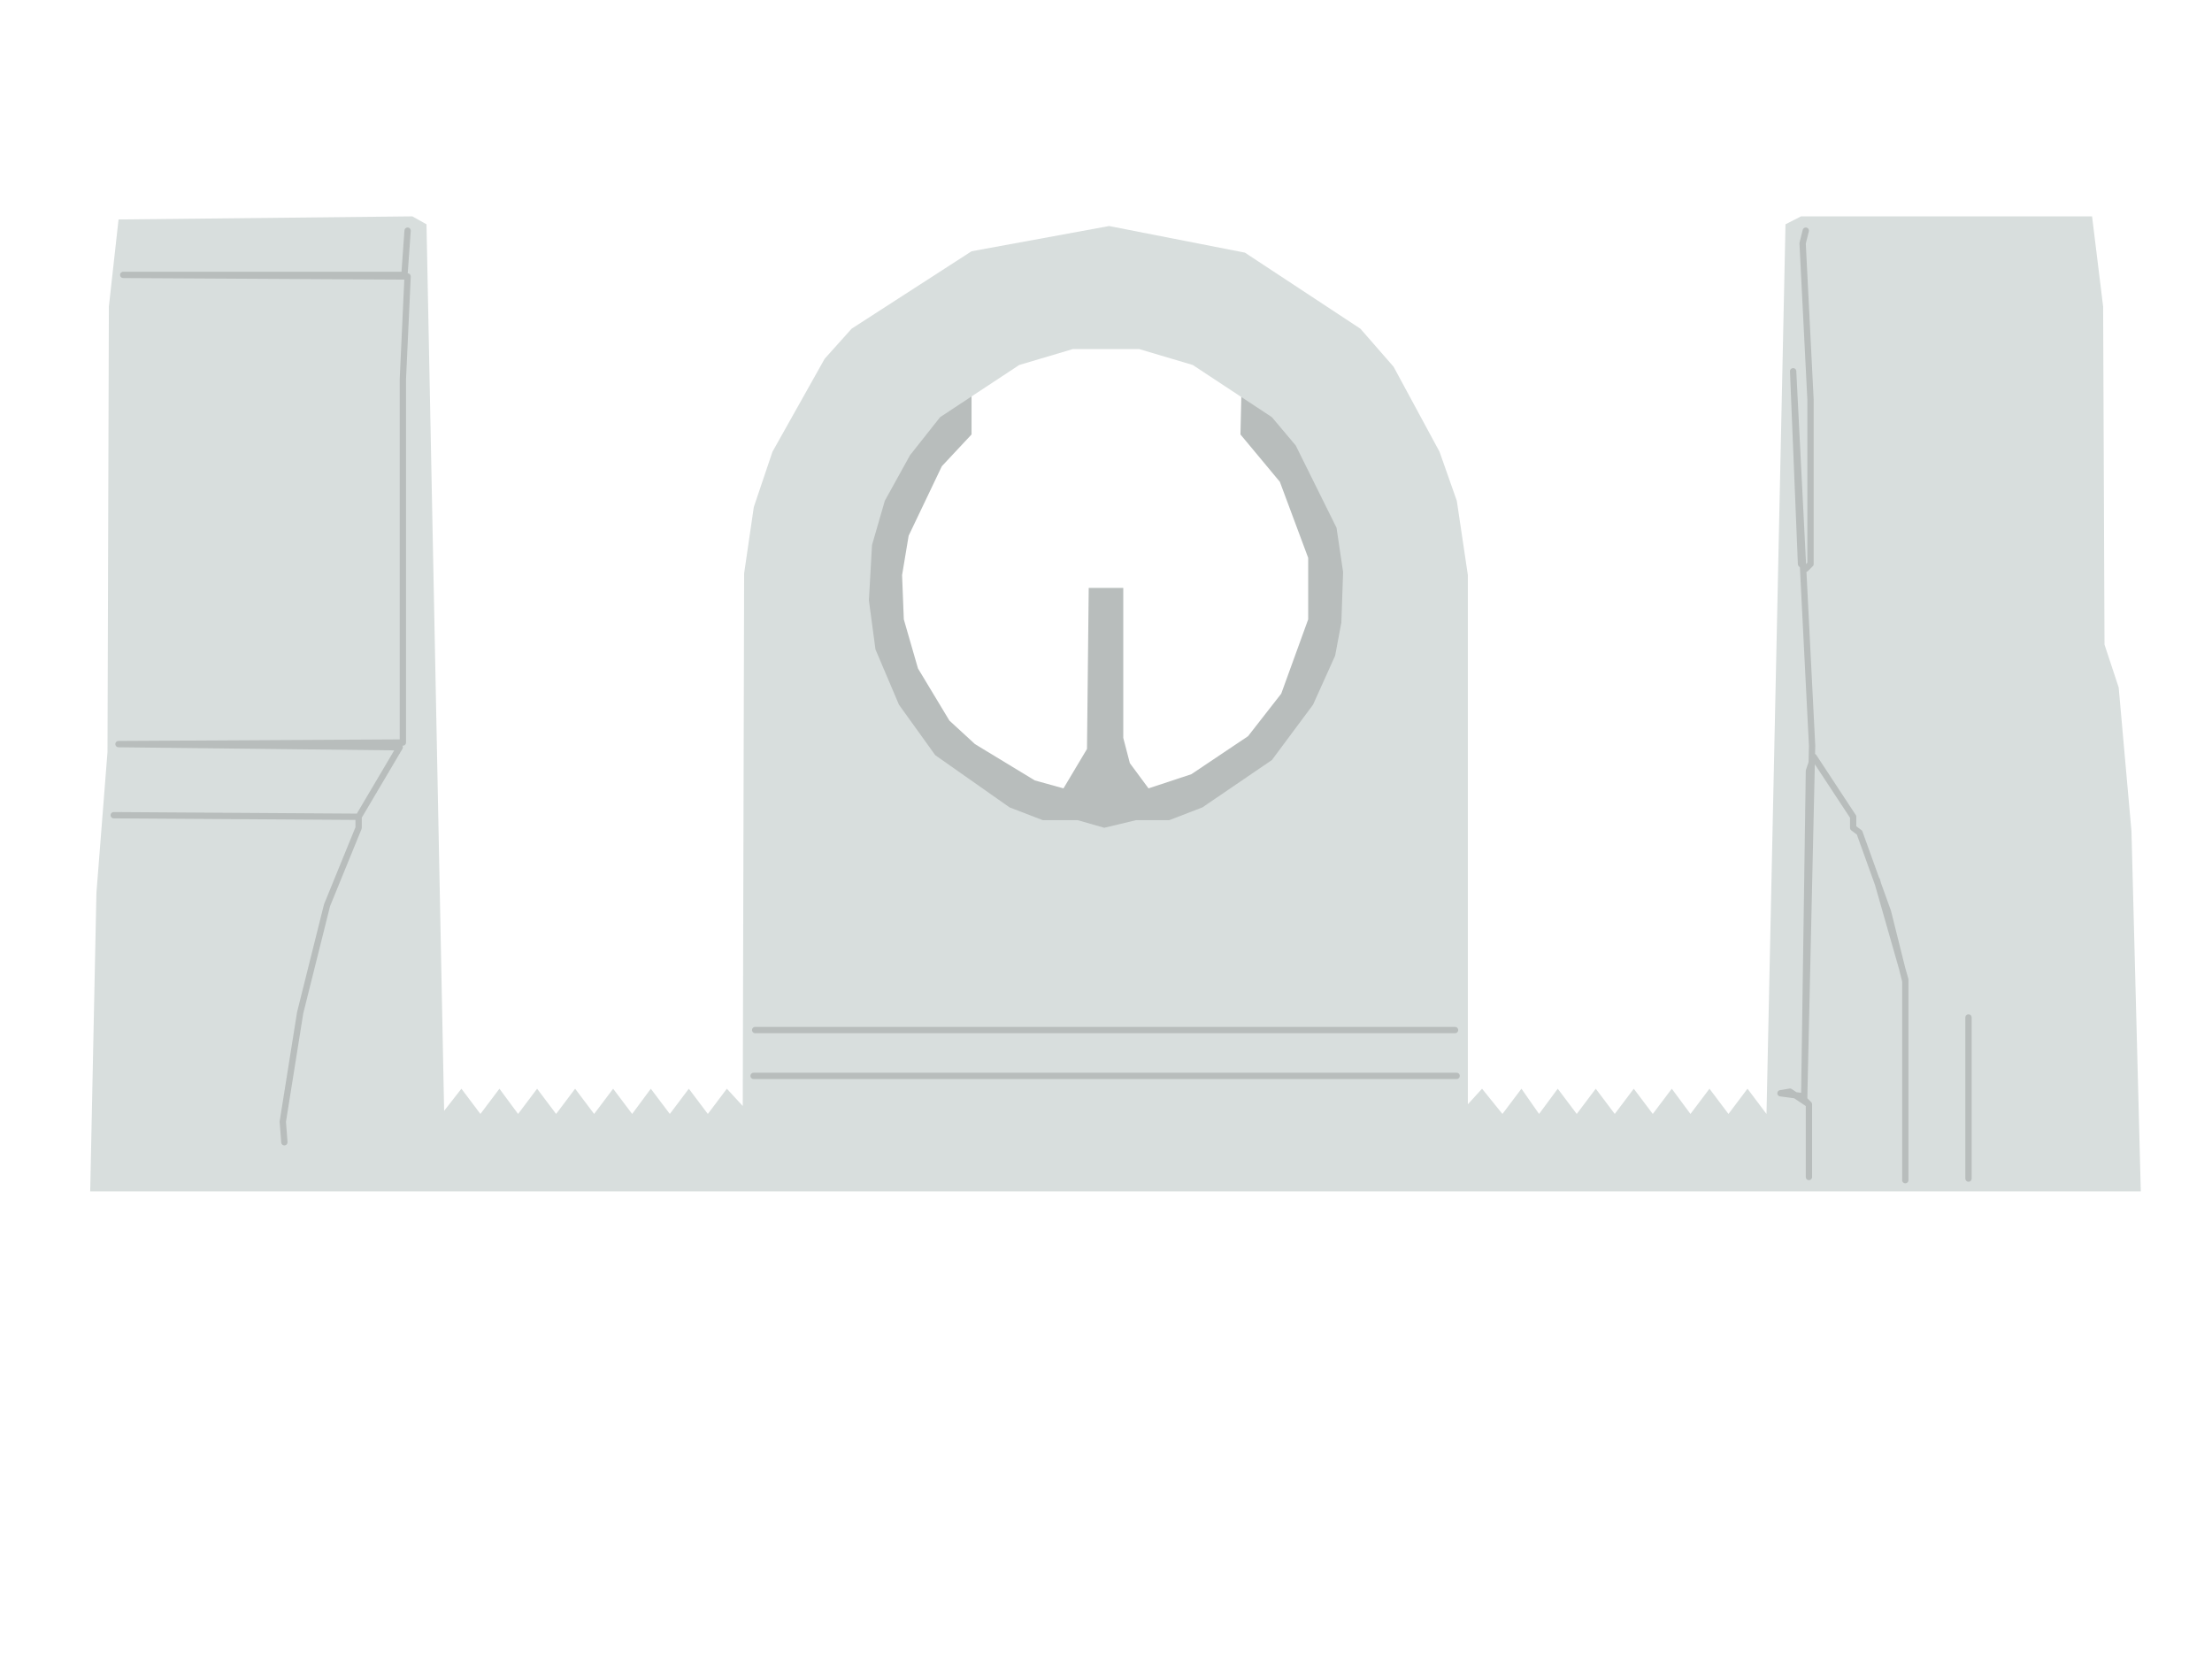
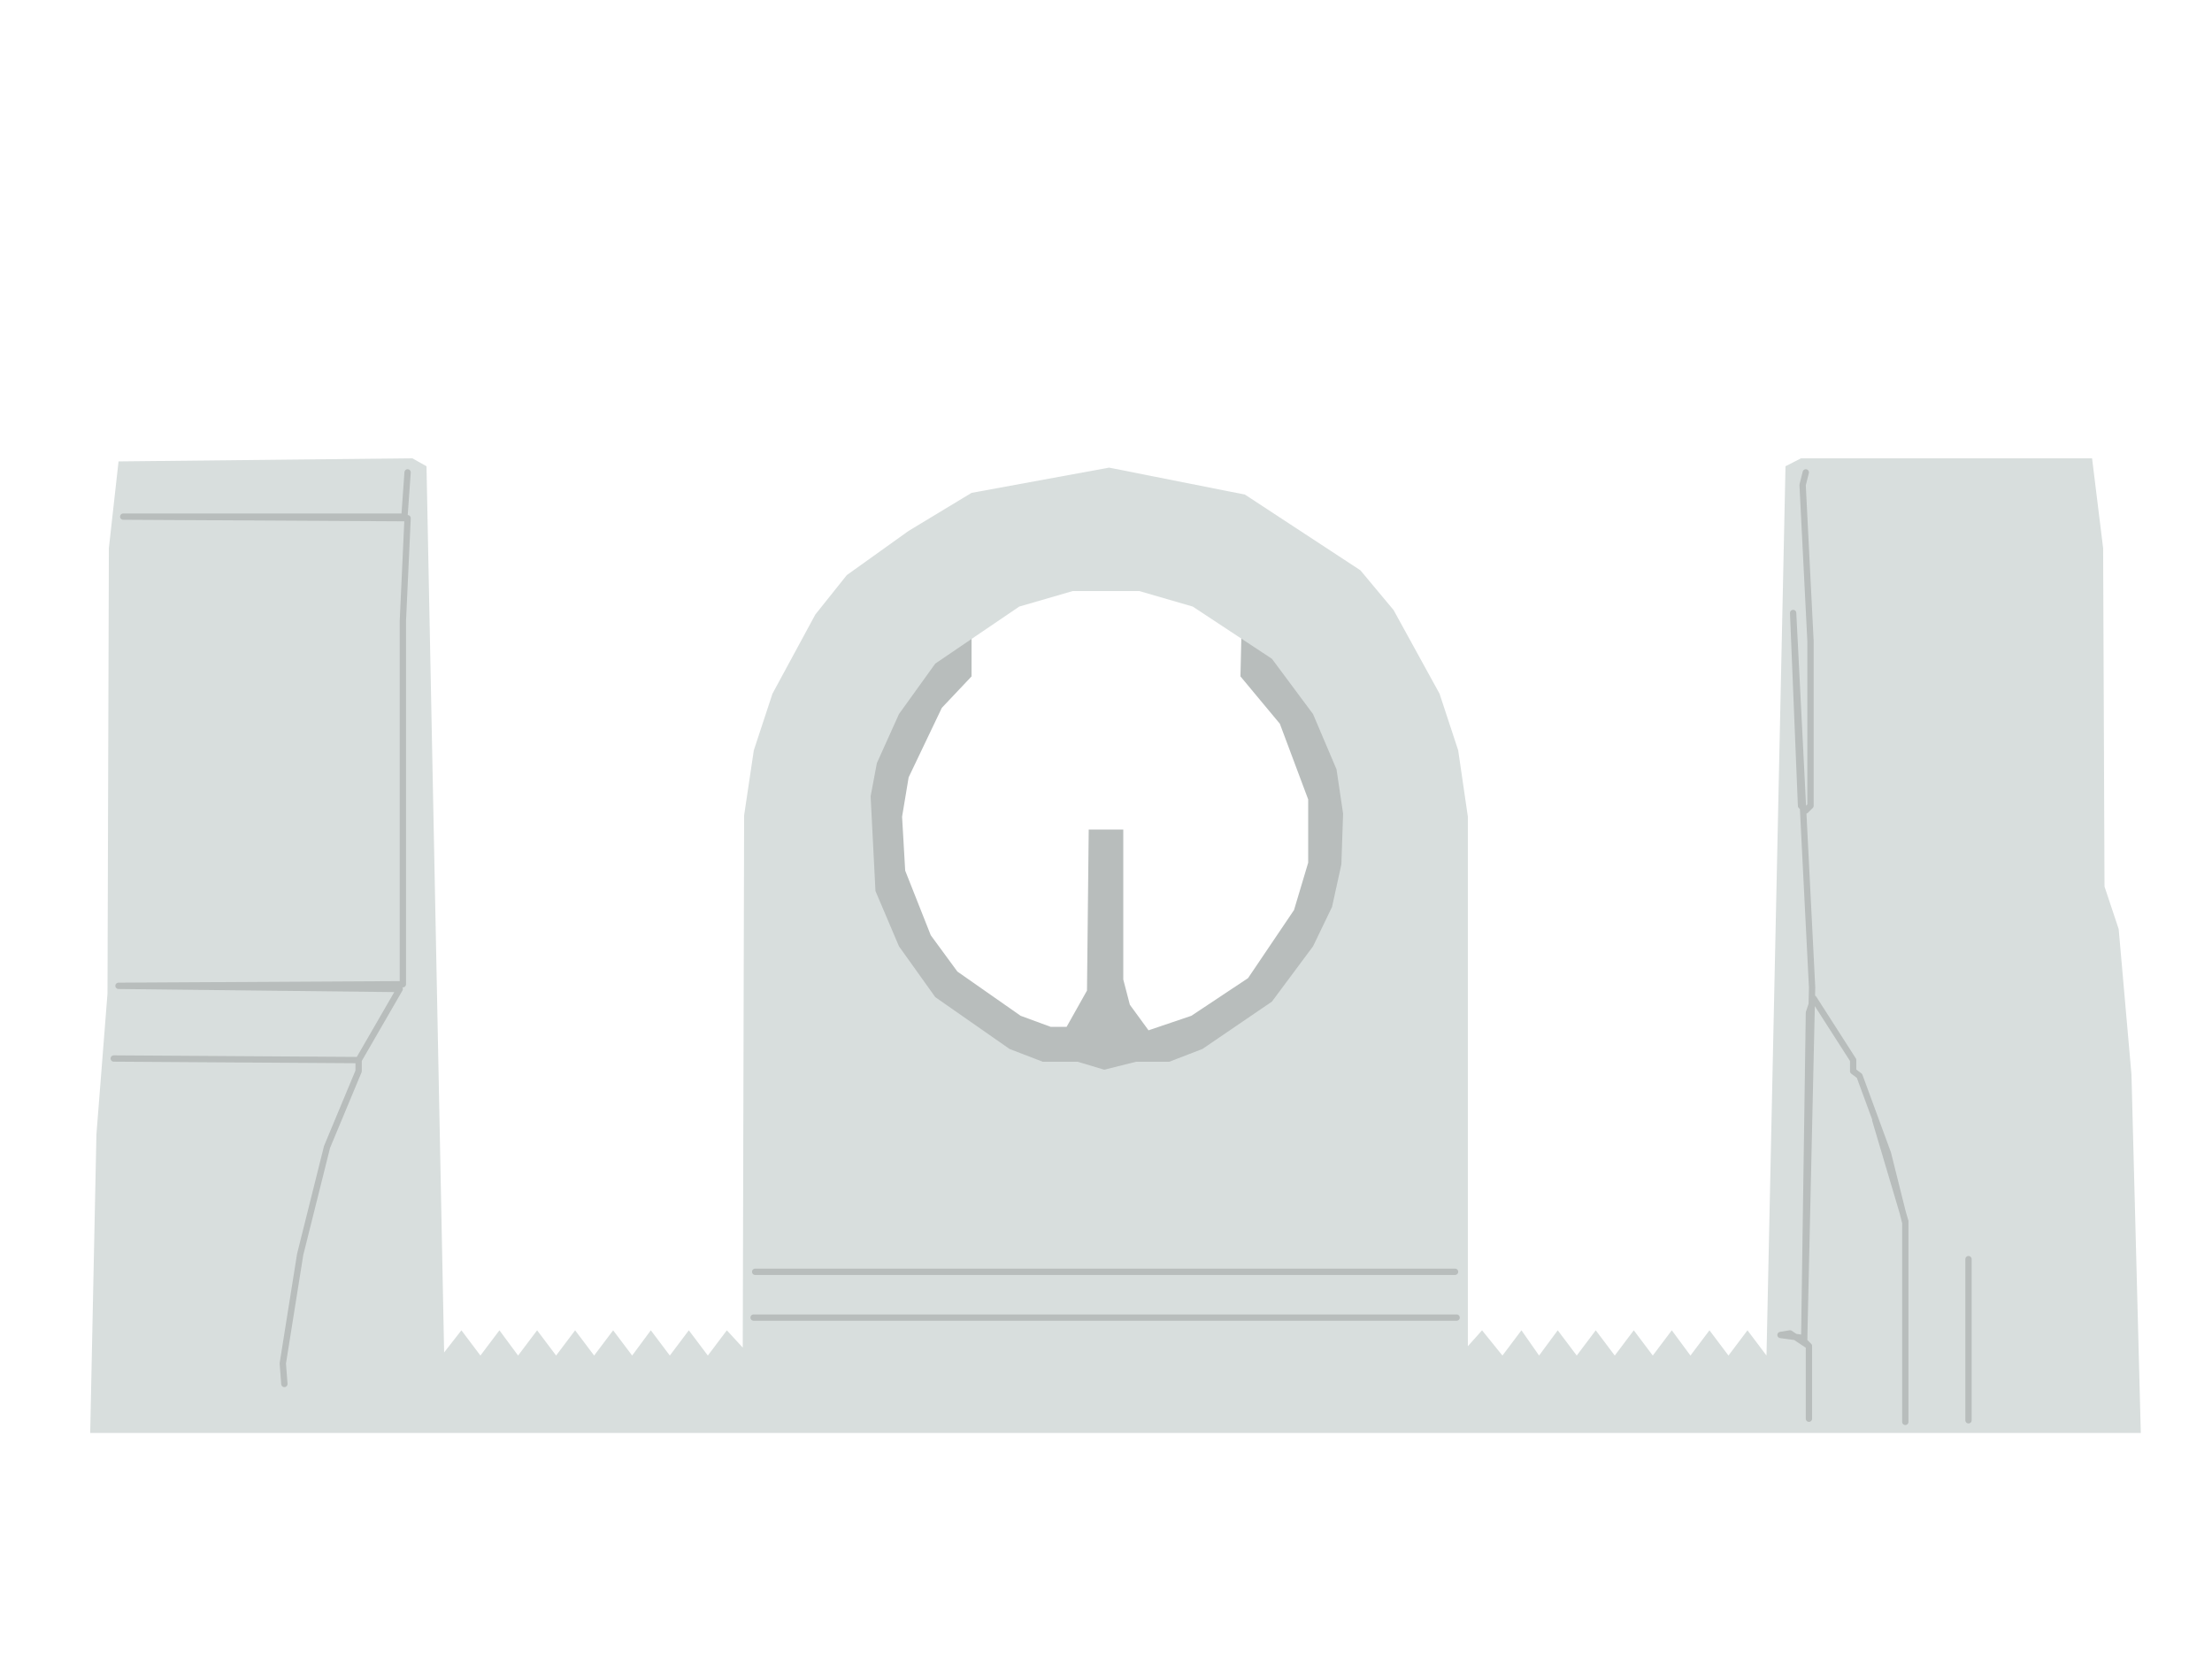
<svg xmlns="http://www.w3.org/2000/svg" viewBox="0 0 64 48">
-   <path d="M27.70,10.65 L26.24,11.93 L25.42,13.07 L24.55,15.04 L24.32,16.55 L24.37,18.15 L24.87,19.98 L25.65,21.71 L26.83,23.54 L27.43,25.01 L27.66,26.70 L27.66,30.95 L36.34,30.95 L36.34,26.70 L36.62,24.82 L37.17,23.54 L38.86,20.71 L39.63,18.15 L39.63,15.95 L39.09,14.08 L37.76,11.93 L36.39,10.70 L35.93,10.83 L35.89,12.57 L37.03,13.94 L37.85,16.14 L37.85,17.92 L37.07,20.07 L36.11,21.30 L34.47,22.40 L33.23,22.81 L32.69,22.08 L32.50,21.35 L32.50,17.01 L31.50,17.01 L31.45,21.67 L30.77,22.81 L29.94,22.58 L28.21,21.53 L27.47,20.85 L26.56,19.34 L26.15,17.92 L26.10,16.64 L26.29,15.50 L27.25,13.49 L28.11,12.57 L28.11,10.88Z" fill="#b8bdbc" fill-rule="evenodd" />
-   <path d="M3.43,6.35 L3.15,8.87 L3.11,21.76 L2.79,25.83 L2.61,34.47 L61.94,34.47 L61.67,24.05 L61.30,19.89 L60.89,18.65 L60.85,8.87 L60.53,6.26 L52.11,6.26 L51.66,6.49 L51.11,32.23 L50.56,31.50 L50.01,32.23 L49.46,31.50 L48.91,32.23 L48.37,31.50 L47.82,32.23 L47.27,31.50 L46.72,32.23 L46.17,31.50 L45.62,32.23 L45.07,31.50 L44.53,32.23 L44.02,31.50 L43.47,32.23 L42.88,31.50 L42.47,31.95 L42.47,16.64 L42.15,14.49 L41.65,13.07 L40.32,10.61 L39.36,9.51 L36.02,7.31 L32.09,6.54 L28.11,7.27 L24.64,9.51 L23.86,10.38 L22.35,13.07 L21.81,14.67 L21.53,16.59 L21.49,32.00 L21.03,31.50 L20.48,32.23 L19.93,31.50 L19.38,32.23 L18.83,31.50 L18.29,32.23 L17.74,31.50 L17.19,32.23 L16.64,31.50 L16.09,32.23 L15.54,31.50 L14.99,32.23 L14.45,31.50 L13.90,32.23 L13.35,31.50 L12.85,32.14 L12.34,6.49 L11.93,6.26Z M31.04,10.10 L32.96,10.10 L34.51,10.56 L36.80,12.07 L37.49,12.89 L38.67,15.27 L38.86,16.55 L38.81,18.01 L38.63,18.97 L37.99,20.39 L36.80,21.99 L34.79,23.36 L33.83,23.73 L32.87,23.73 L31.95,23.95 L31.18,23.73 L30.17,23.73 L29.21,23.36 L27.06,21.85 L26.01,20.39 L25.33,18.79 L25.14,17.37 L25.23,15.77 L25.60,14.49 L26.33,13.17 L27.20,12.07 L29.49,10.56Z" fill="#d8dedd" fill-rule="evenodd" />
+   <path d="M27.70,17.69 L26.38,18.79 L25.33,20.25 L24.55,22.03 L24.32,23.54 L24.37,25.14 L24.87,26.97 L25.65,28.71 L26.83,30.54 L27.43,32.05 L27.66,33.69 L27.66,37.99 L36.34,37.99 L36.34,33.69 L36.62,31.86 L37.17,30.54 L38.86,27.70 L39.63,25.14 L39.63,22.95 L39.09,21.07 L37.62,18.79 L36.48,17.78 L35.93,17.83 L35.89,19.57 L37.03,20.94 L37.85,23.13 L37.85,24.96 L37.44,26.33 L36.11,28.30 L34.47,29.39 L33.23,29.81 L32.69,29.07 L32.50,28.34 L32.50,24.00 L31.50,24.00 L31.45,28.66 L30.86,29.71 L30.40,29.71 L29.53,29.39 L27.70,28.11 L26.93,27.06 L26.19,25.19 L26.10,23.63 L26.29,22.49 L27.25,20.48 L28.11,19.57 L28.11,17.87Z" fill="#b8bdbc" fill-rule="evenodd" />
+   <path d="M3.43,13.35 L3.15,15.86 L3.11,28.75 L2.79,32.82 L2.61,41.46 L61.94,41.46 L61.67,31.09 L61.30,26.88 L60.89,25.65 L60.85,15.86 L60.53,13.26 L52.11,13.26 L51.66,13.49 L51.11,39.22 L50.56,38.49 L50.01,39.22 L49.46,38.49 L48.91,39.22 L48.37,38.49 L47.82,39.22 L47.27,38.49 L46.72,39.22 L46.17,38.49 L45.62,39.22 L45.07,38.49 L44.53,39.22 L44.02,38.49 L43.47,39.22 L42.88,38.49 L42.47,38.95 L42.47,23.63 L42.19,21.71 L41.65,20.07 L40.32,17.65 L39.36,16.50 L36.02,14.31 L32.09,13.53 L28.11,14.26 L26.29,15.36 L24.50,16.64 L23.59,17.78 L22.35,20.07 L21.81,21.71 L21.53,23.59 L21.49,38.99 L21.03,38.49 L20.48,39.22 L19.93,38.49 L19.38,39.22 L18.83,38.49 L18.29,39.22 L17.74,38.49 L17.19,39.22 L16.64,38.49 L16.09,39.22 L15.54,38.49 L14.99,39.22 L14.45,38.49 L13.90,39.22 L13.35,38.49 L12.85,39.13 L12.34,13.49 L11.93,13.26Z M31.04,17.10 L32.96,17.10 L34.51,17.55 L36.80,19.06 L37.99,20.66 L38.67,22.26 L38.86,23.54 L38.81,25.01 L38.54,26.24 L37.99,27.38 L36.80,28.98 L34.79,30.35 L33.83,30.72 L32.87,30.72 L31.95,30.95 L31.18,30.72 L30.17,30.72 L29.21,30.35 L27.06,28.85 L26.01,27.38 L25.33,25.78 L25.19,23.04 L25.37,22.08 L26.01,20.66 L27.06,19.20 L29.49,17.55Z" fill="#d8dedd" fill-rule="evenodd" />
  <g transform="scale(0.04571)" fill="none" stroke="#b8bdbc" stroke-width="4.0" stroke-linecap="round" stroke-linejoin="round">
-     <path d="M1143,146 L1141,154 L1146,253 L1146,357 L1143,360 L1140,357 L1135,235 L1147,472 L1142,694 L1127,692 L1133,691 L1145,699 L1145,745 L1145,699 L1142,696 L1145,488 L1148,479 L1173,517 L1173,524 L1177,527 L1195,577 L1206,621 L1206,747 L1206,620 L1188,557" />
-     <path d="M258,146 L256,174 L78,174 L258,175 L255,240 L255,470 L75,471 L253,473 L227,517 L72,516 L227,517 L227,524 L207,573 L190,641 L179,710 L180,723" />
-     <path d="M477,681 L922,681" />
-     <path d="M478,652 L921,652" />
-     <path d="M1246,644 L1246,746" />
+     <path d="M1143,299 L1141,307 L1146,406 L1146,510 L1143,513 L1140,510 L1135,388 L1147,625 L1142,847 L1127,845 L1133,844 L1145,852 L1145,898 L1145,852 L1142,849 L1145,641 L1148,632 L1173,671 L1173,678 L1177,681 L1195,730 L1206,774 L1206,900 L1206,773 L1187,709" />
+     <path d="M258,299 L256,327 L78,327 L258,328 L255,393 L255,623 L75,624 L253,626 L227,671 L72,670 L227,671 L227,678 L207,726 L190,794 L179,863 L180,876" />
+     <path d="M477,834 L922,834" />
+     <path d="M478,805 L921,805" />
+     <path d="M1246,797 L1246,899" />
  </g>
</svg>
